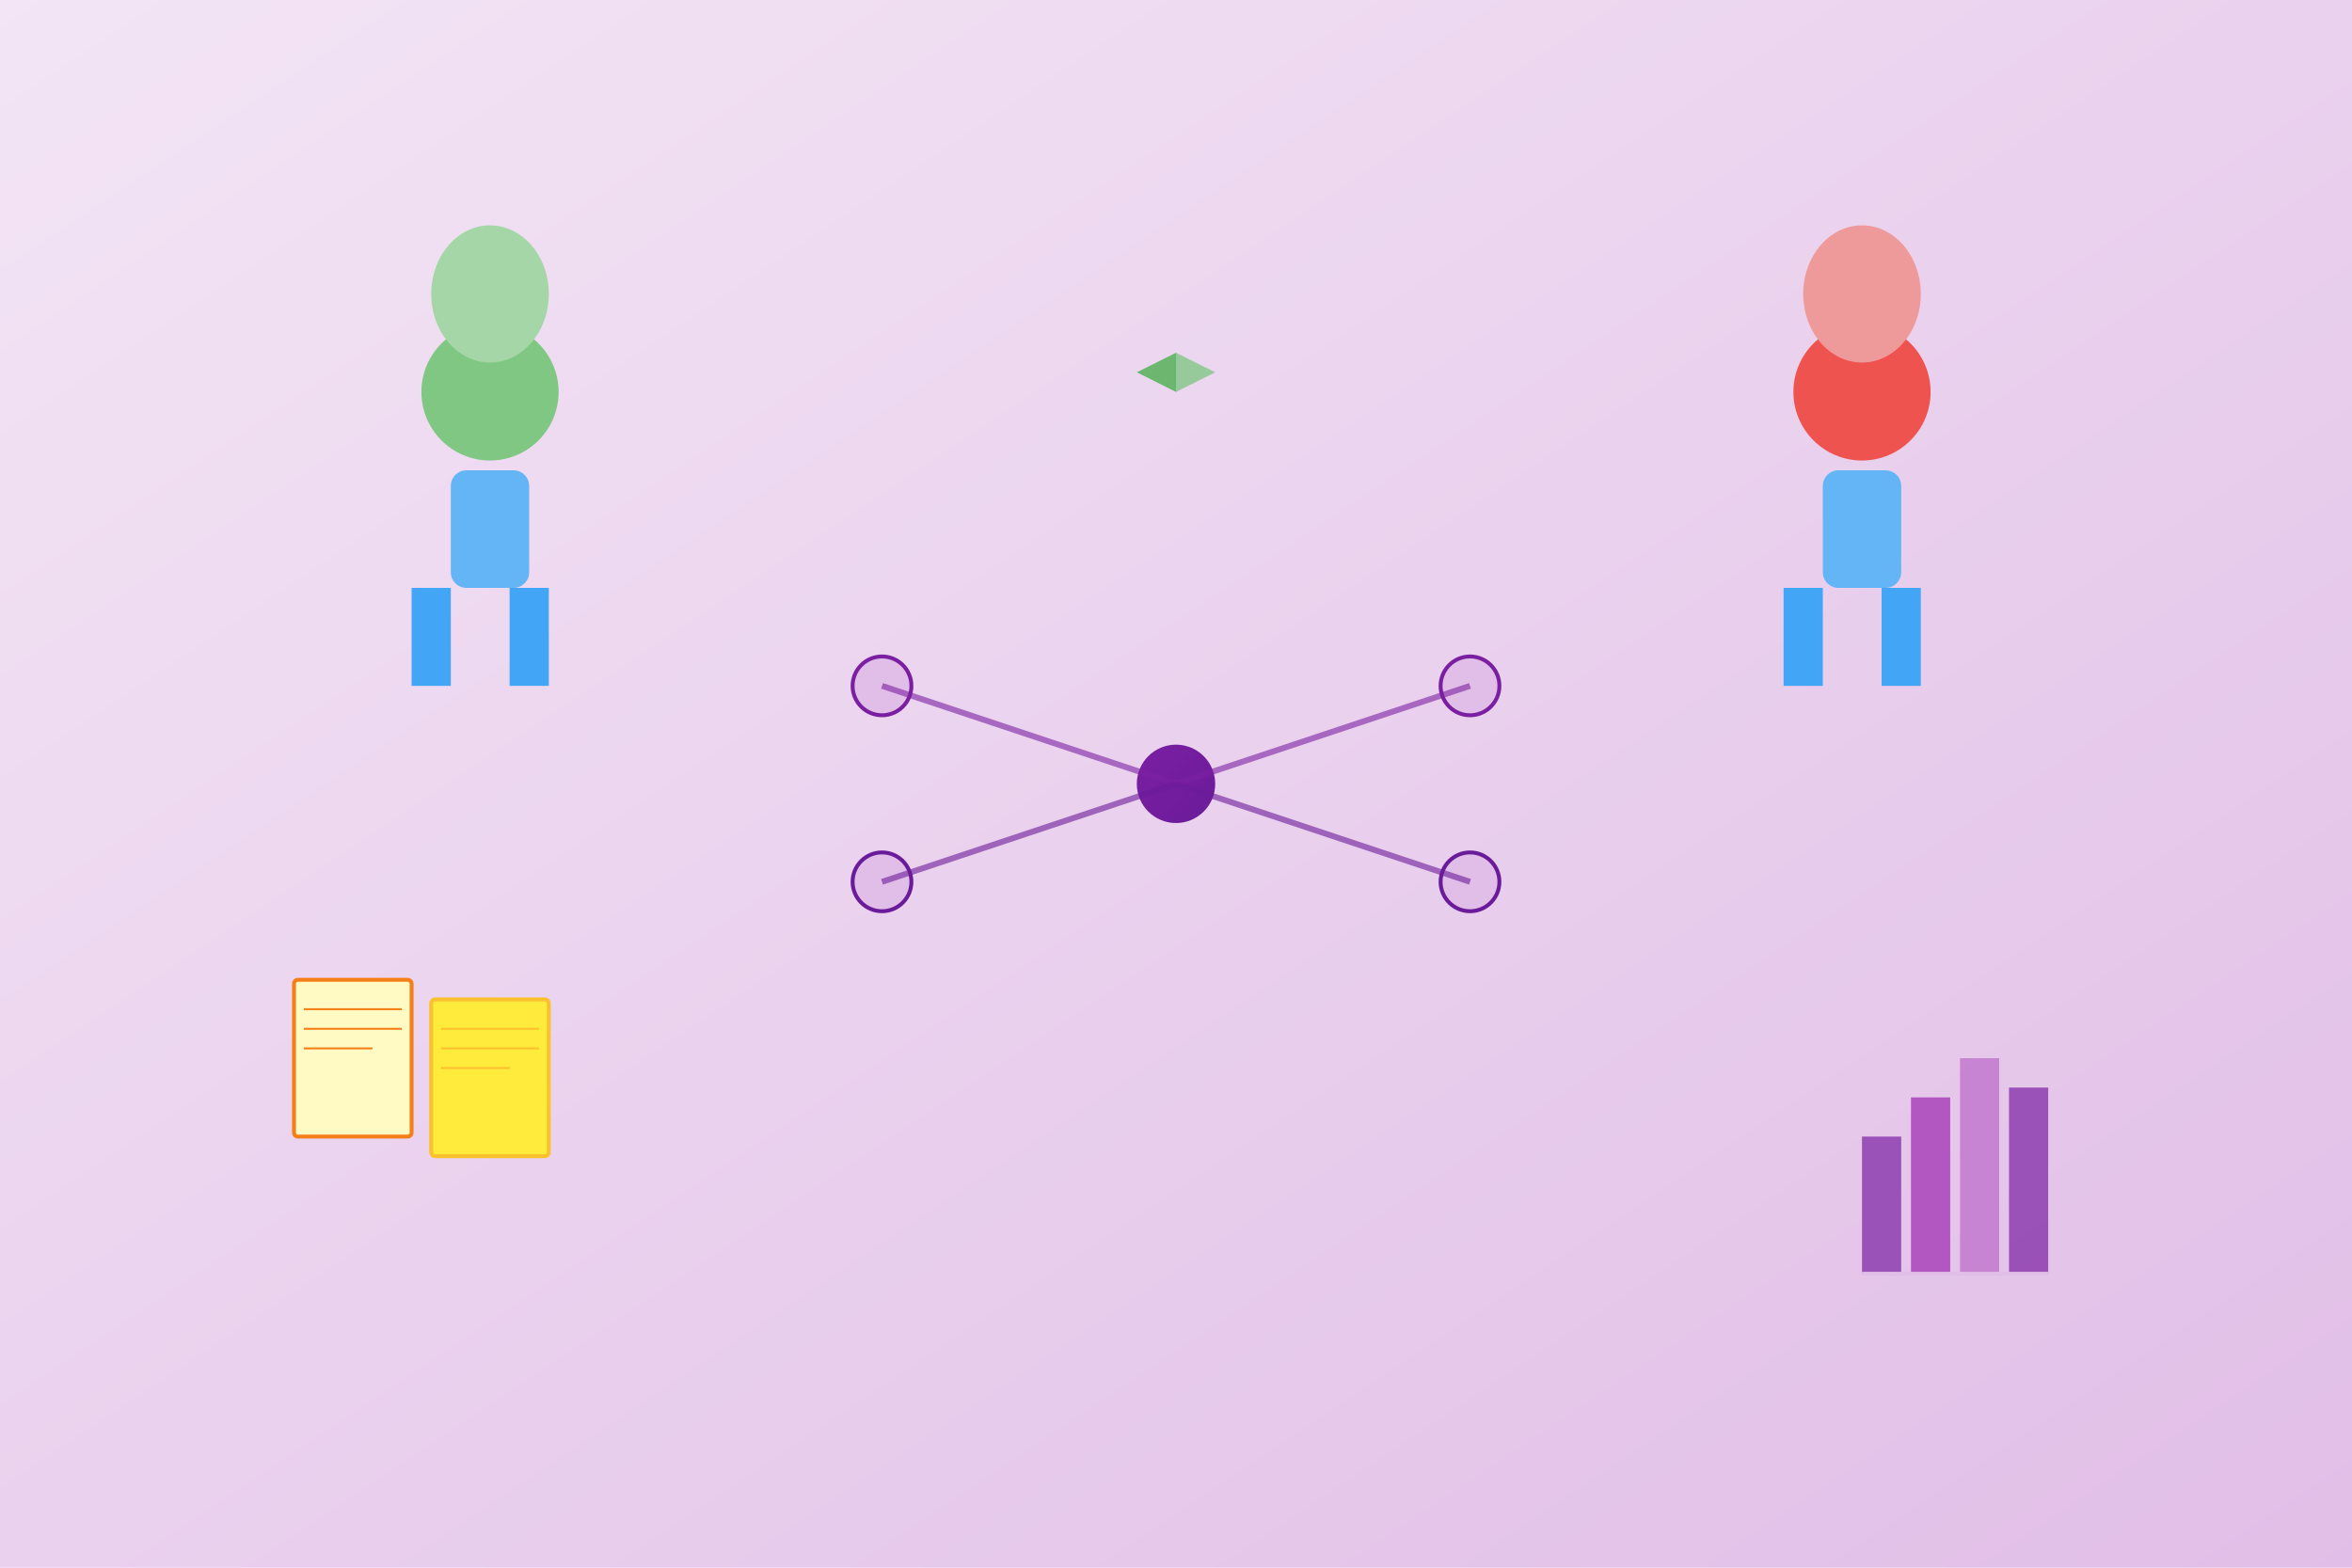
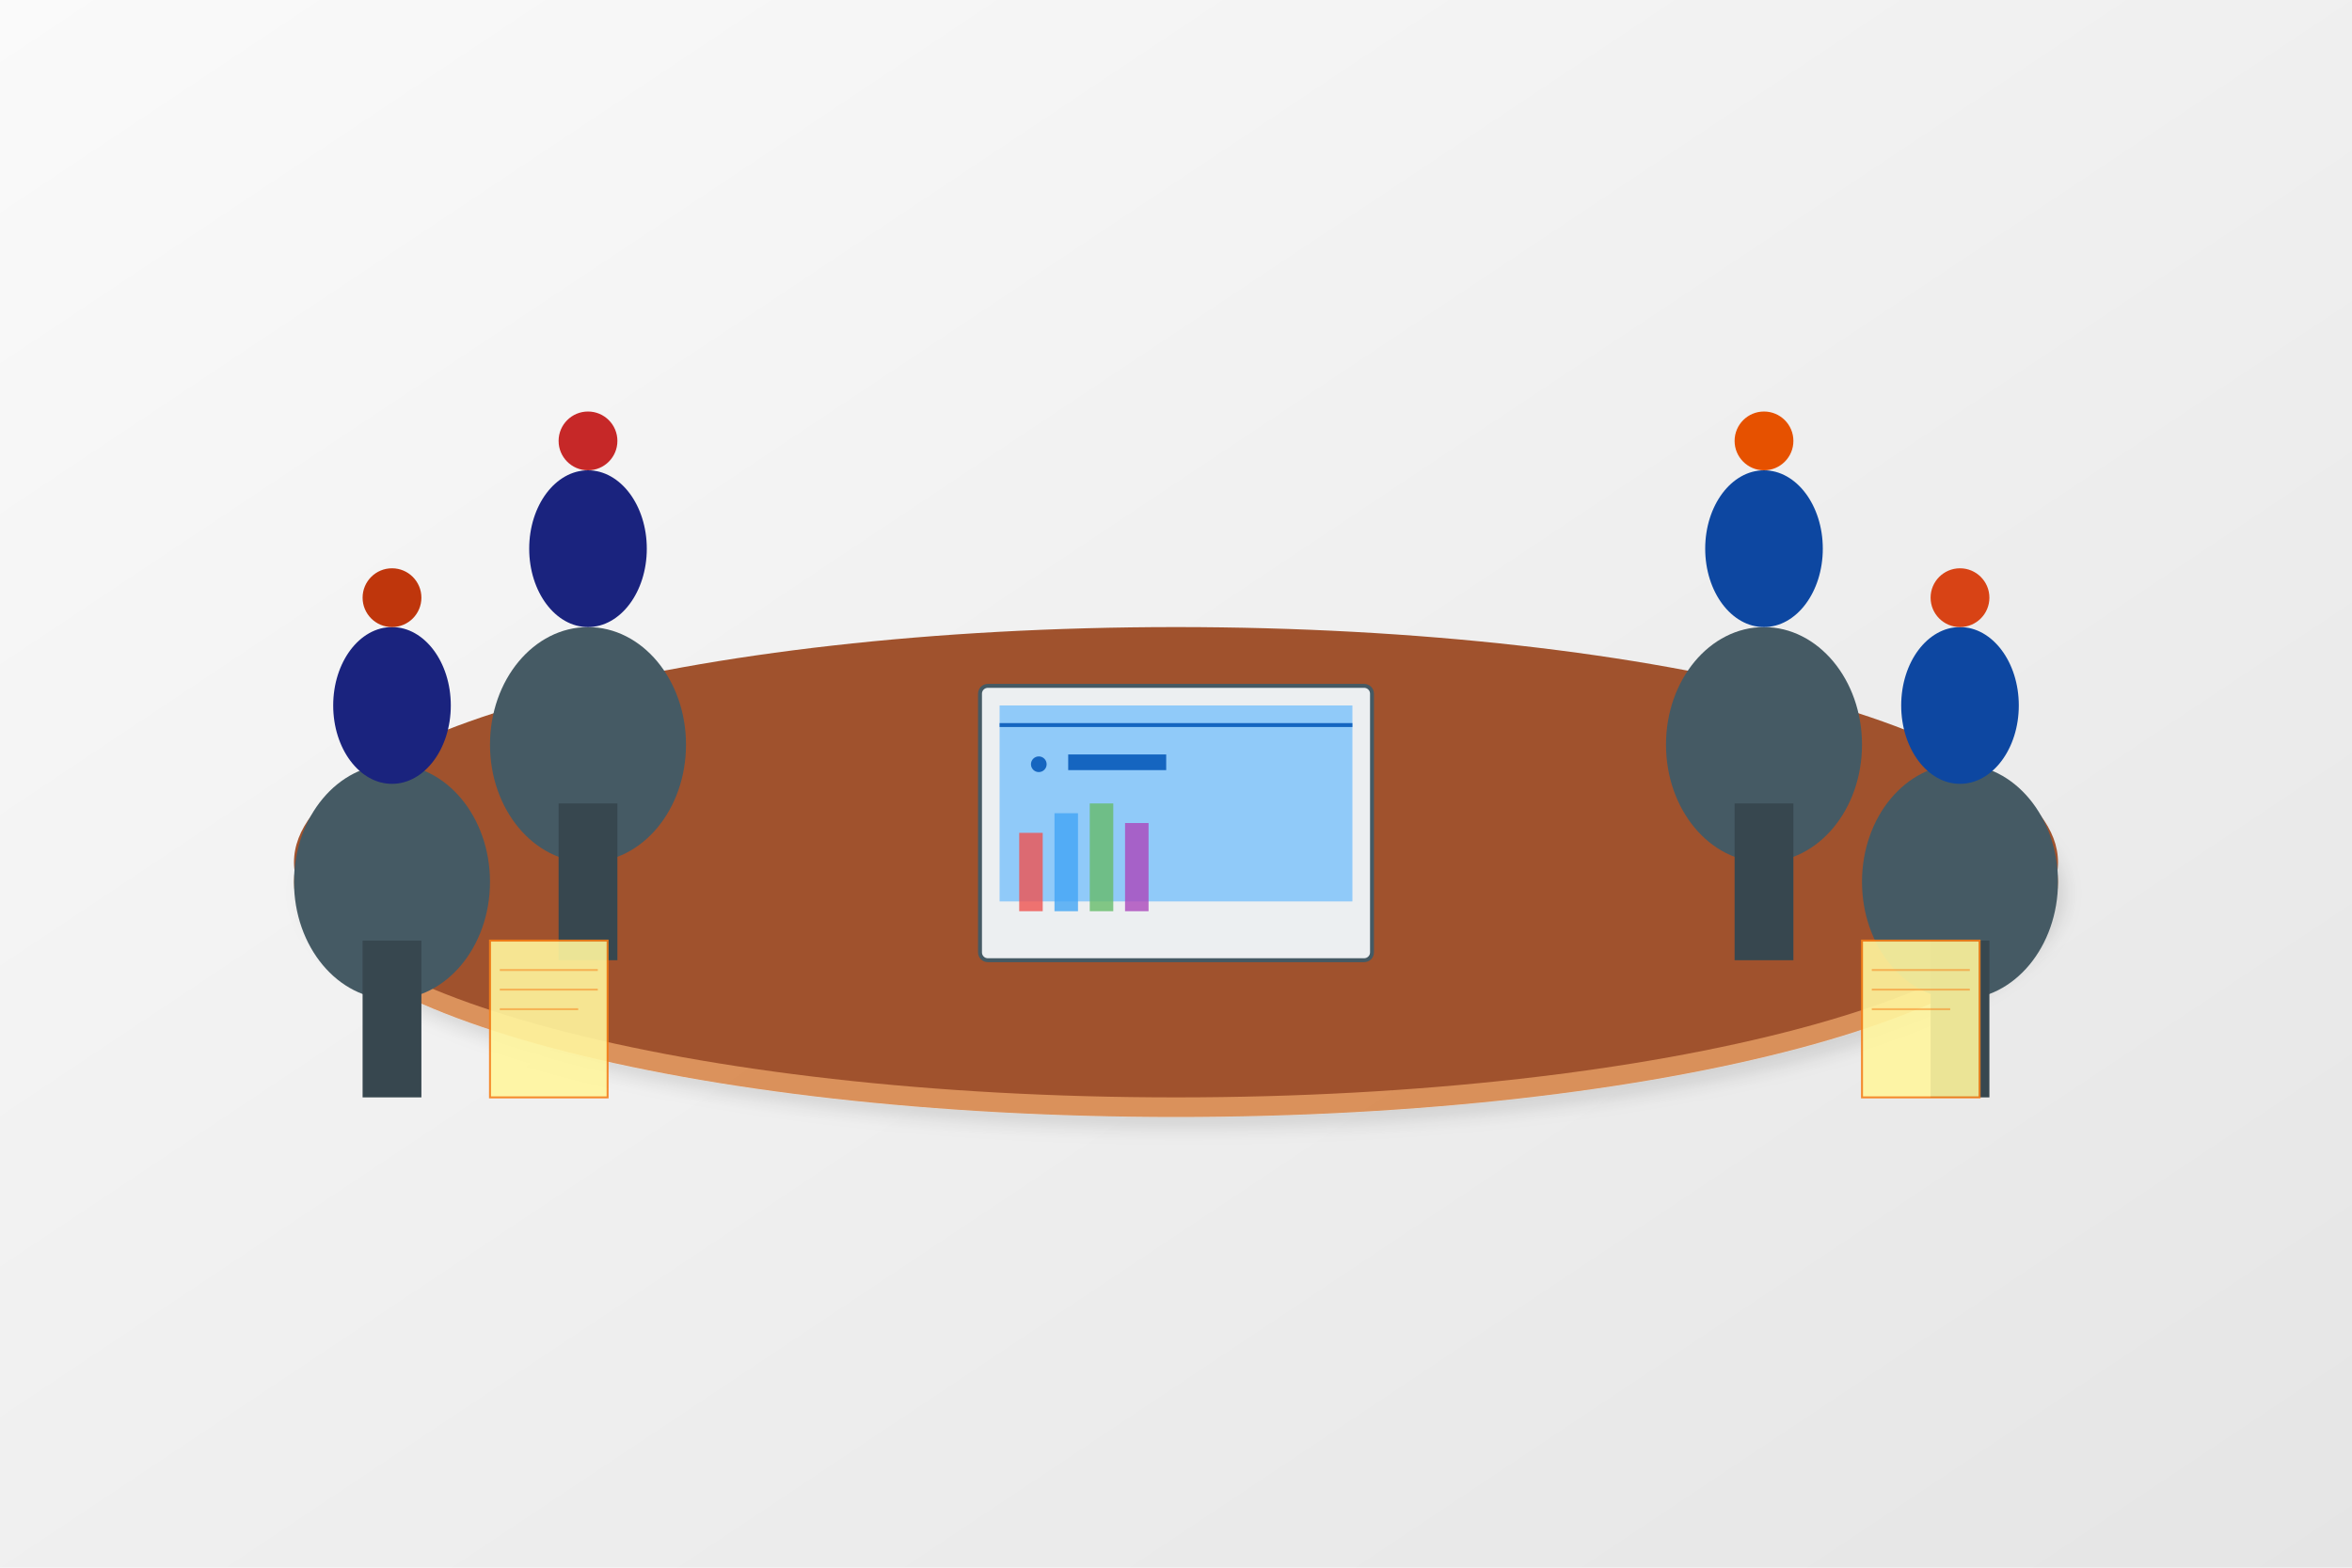
<svg xmlns="http://www.w3.org/2000/svg" viewBox="0 0 1200 800">
  <defs>
-     <linearGradient id="collab_bg" x1="0%" y1="0%" x2="100%" y2="100%">
-       <stop offset="0%" style="stop-color:#f3e5f5;stop-opacity:1" />
-       <stop offset="100%" style="stop-color:#e1bee7;stop-opacity:1" />
+     <linearGradient id="rc_bg" x1="0%" y1="0%" x2="100%" y2="100%">
+       <stop offset="0%" style="stop-color:#fafafa;stop-opacity:1" />
+       <stop offset="100%" style="stop-color:#e5e5e5;stop-opacity:1" />
    </linearGradient>
-     <linearGradient id="collab_accent" x1="0%" y1="0%" x2="100%" y2="100%">
-       <stop offset="0%" style="stop-color:#7b1fa2;stop-opacity:1" />
-       <stop offset="100%" style="stop-color:#6a1b9a;stop-opacity:1" />
-     </linearGradient>
+     <filter id="rc_shadow" x="-50%" y="-50%" width="200%" height="200%">
+       <feDropShadow dx="4" dy="6" stdDeviation="4" flood-opacity="0.15" />
+     </filter>
  </defs>
-   <rect width="1200" height="800" fill="url(#collab_bg)" />
-   <circle cx="250" cy="200" r="35" fill="#81c784" />
-   <ellipse cx="250" cy="150" rx="30" ry="35" fill="#a5d6a7" />
-   <rect x="230" y="240" width="40" height="60" fill="#64b5f6" rx="8" />
-   <rect x="210" y="300" width="20" height="50" fill="#42a5f5" />
-   <rect x="260" y="300" width="20" height="50" fill="#42a5f5" />
-   <circle cx="950" cy="200" r="35" fill="#ef5350" />
-   <ellipse cx="950" cy="150" rx="30" ry="35" fill="#ef9a9a" />
-   <rect x="930" y="240" width="40" height="60" fill="#64b5f6" rx="8" />
-   <rect x="910" y="300" width="20" height="50" fill="#42a5f5" />
-   <rect x="960" y="300" width="20" height="50" fill="#42a5f5" />
-   <circle cx="600" cy="400" r="20" fill="url(#collab_accent)" />
-   <circle cx="450" cy="350" r="15" fill="#e1bee7" stroke="#7b1fa2" stroke-width="2" />
-   <circle cx="750" cy="350" r="15" fill="#e1bee7" stroke="#7b1fa2" stroke-width="2" />
-   <circle cx="450" cy="450" r="15" fill="#e1bee7" stroke="#6a1b9a" stroke-width="2" />
-   <circle cx="750" cy="450" r="15" fill="#e1bee7" stroke="#6a1b9a" stroke-width="2" />
-   <line x1="600" y1="400" x2="450" y2="350" stroke="#7b1fa2" stroke-width="3" opacity="0.6" />
-   <line x1="600" y1="400" x2="750" y2="350" stroke="#7b1fa2" stroke-width="3" opacity="0.6" />
-   <line x1="600" y1="400" x2="450" y2="450" stroke="#6a1b9a" stroke-width="3" opacity="0.6" />
-   <line x1="600" y1="400" x2="750" y2="450" stroke="#6a1b9a" stroke-width="3" opacity="0.6" />
-   <g transform="translate(550, 150)">
-     <path d="M 30 40 L 50 30 L 50 50" fill="#4caf50" opacity="0.8" />
-     <path d="M 70 40 L 50 30 L 50 50" fill="#81c784" opacity="0.8" />
+   <rect width="1200" height="800" fill="url(#rc_bg)" />
+   <ellipse cx="600" cy="450" rx="450" ry="120" fill="#d2691e" opacity="0.7" filter="url(#rc_shadow)" />
+   <ellipse cx="600" cy="440" rx="450" ry="120" fill="#a0522d" />
+   <ellipse cx="200" cy="450" rx="50" ry="60" fill="#455a64" />
+   <rect x="185" y="480" width="30" height="80" fill="#37474f" />
+   <ellipse cx="300" cy="380" rx="50" ry="60" fill="#455a64" />
+   <rect x="285" y="410" width="30" height="80" fill="#37474f" />
+   <ellipse cx="1000" cy="450" rx="50" ry="60" fill="#455a64" />
+   <rect x="985" y="480" width="30" height="80" fill="#37474f" />
+   <ellipse cx="900" cy="380" rx="50" ry="60" fill="#455a64" />
+   <rect x="885" y="410" width="30" height="80" fill="#37474f" />
+   <ellipse cx="200" cy="360" rx="30" ry="40" fill="#1a237e" />
+   <circle cx="200" cy="305" r="15" fill="#bf360c" />
+   <ellipse cx="300" cy="280" rx="30" ry="40" fill="#1a237e" />
+   <circle cx="300" cy="225" r="15" fill="#c62828" />
+   <ellipse cx="1000" cy="360" rx="30" ry="40" fill="#0d47a1" />
+   <circle cx="1000" cy="305" r="15" fill="#d84315" />
+   <ellipse cx="900" cy="280" rx="30" ry="40" fill="#0d47a1" />
+   <circle cx="900" cy="225" r="15" fill="#e65100" />
+   <rect x="500" y="350" width="200" height="140" fill="#eceff1" stroke="#455a64" stroke-width="2" rx="4" />
+   <rect x="510" y="360" width="180" height="100" fill="#90caf9" />
+   <line x1="510" y1="370" x2="690" y2="370" stroke="#1565c0" stroke-width="2" />
+   <circle cx="530" cy="390" r="4" fill="#1565c0" />
+   <rect x="545" y="385" width="50" height="8" fill="#1565c0" />
+   <g transform="translate(520, 405)">
+     <rect x="0" y="20" width="12" height="40" fill="#ef5350" opacity="0.8" />
+     <rect x="18" y="10" width="12" height="50" fill="#42a5f5" opacity="0.8" />
+     <rect x="36" y="5" width="12" height="55" fill="#66bb6a" opacity="0.8" />
+     <rect x="54" y="15" width="12" height="45" fill="#ab47bc" opacity="0.8" />
  </g>
-   <g transform="translate(150, 500)">
-     <rect x="0" y="0" width="60" height="80" fill="#fff9c4" stroke="#f57f17" stroke-width="2" rx="2" />
-     <line x1="5" y1="15" x2="55" y2="15" stroke="#f57f17" stroke-width="1" />
-     <line x1="5" y1="25" x2="55" y2="25" stroke="#f57f17" stroke-width="1" />
-     <line x1="5" y1="35" x2="40" y2="35" stroke="#f57f17" stroke-width="1" />
-     <rect x="70" y="10" width="60" height="80" fill="#ffeb3b" stroke="#fbc02d" stroke-width="2" rx="2" />
-     <line x1="75" y1="25" x2="125" y2="25" stroke="#fbc02d" stroke-width="1" />
-     <line x1="75" y1="35" x2="125" y2="35" stroke="#fbc02d" stroke-width="1" />
-     <line x1="75" y1="45" x2="110" y2="45" stroke="#fbc02d" stroke-width="1" />
+   <g transform="translate(250, 480)">
+     <rect x="0" y="0" width="60" height="80" fill="#fff59d" stroke="#f57f17" stroke-width="1" opacity="0.9" />
+     <line x1="5" y1="15" x2="55" y2="15" stroke="#f57f17" stroke-width="1" opacity="0.5" />
+     <line x1="5" y1="25" x2="55" y2="25" stroke="#f57f17" stroke-width="1" opacity="0.5" />
+     <line x1="5" y1="35" x2="45" y2="35" stroke="#f57f17" stroke-width="1" opacity="0.5" />
  </g>
-   <g transform="translate(950, 500)">
-     <rect x="0" y="80" width="20" height="70" fill="#7b1fa2" opacity="0.7" />
-     <rect x="25" y="60" width="20" height="90" fill="#9c27b0" opacity="0.7" />
-     <rect x="50" y="40" width="20" height="110" fill="#ba68c8" opacity="0.7" />
-     <rect x="75" y="55" width="20" height="95" fill="#7b1fa2" opacity="0.7" />
-     <line x1="0" y1="150" x2="95" y2="150" stroke="#e1bee7" stroke-width="2" />
+   <g transform="translate(950, 480)">
+     <rect x="0" y="0" width="60" height="80" fill="#fff59d" stroke="#f57f17" stroke-width="1" opacity="0.9" />
+     <line x1="5" y1="15" x2="55" y2="15" stroke="#f57f17" stroke-width="1" opacity="0.5" />
+     <line x1="5" y1="25" x2="55" y2="25" stroke="#f57f17" stroke-width="1" opacity="0.5" />
+     <line x1="5" y1="35" x2="45" y2="35" stroke="#f57f17" stroke-width="1" opacity="0.5" />
  </g>
</svg>
